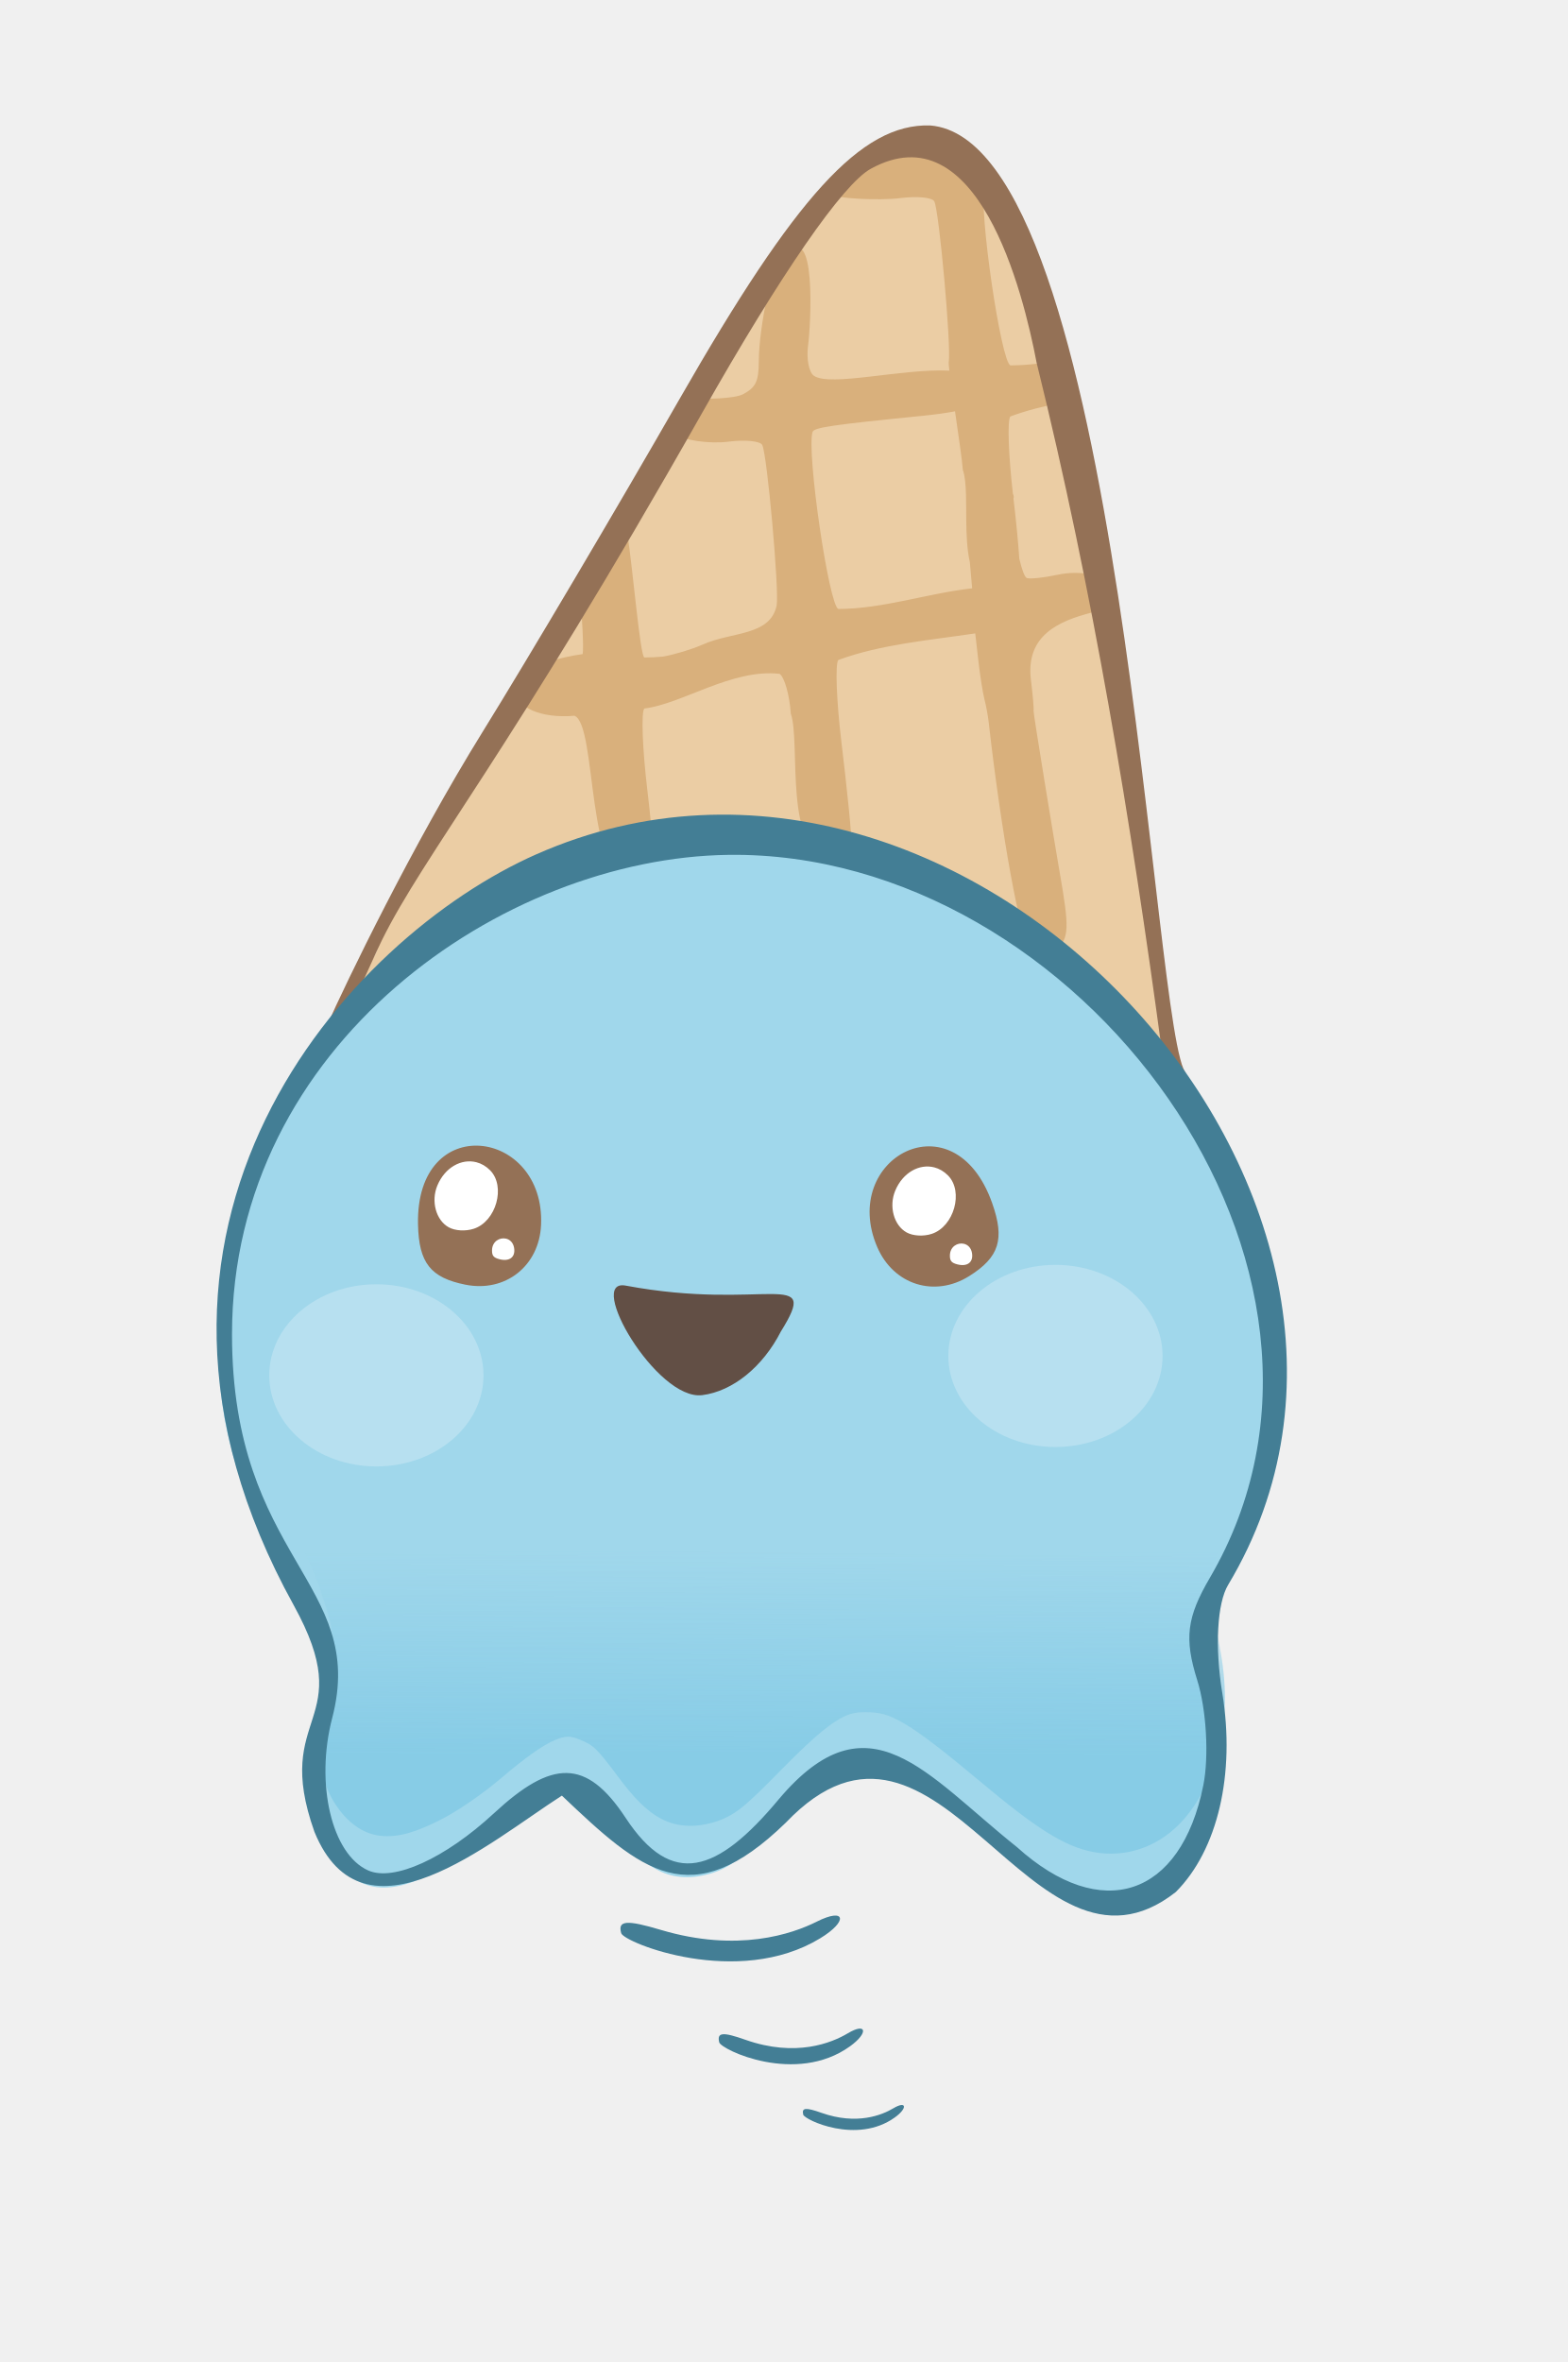
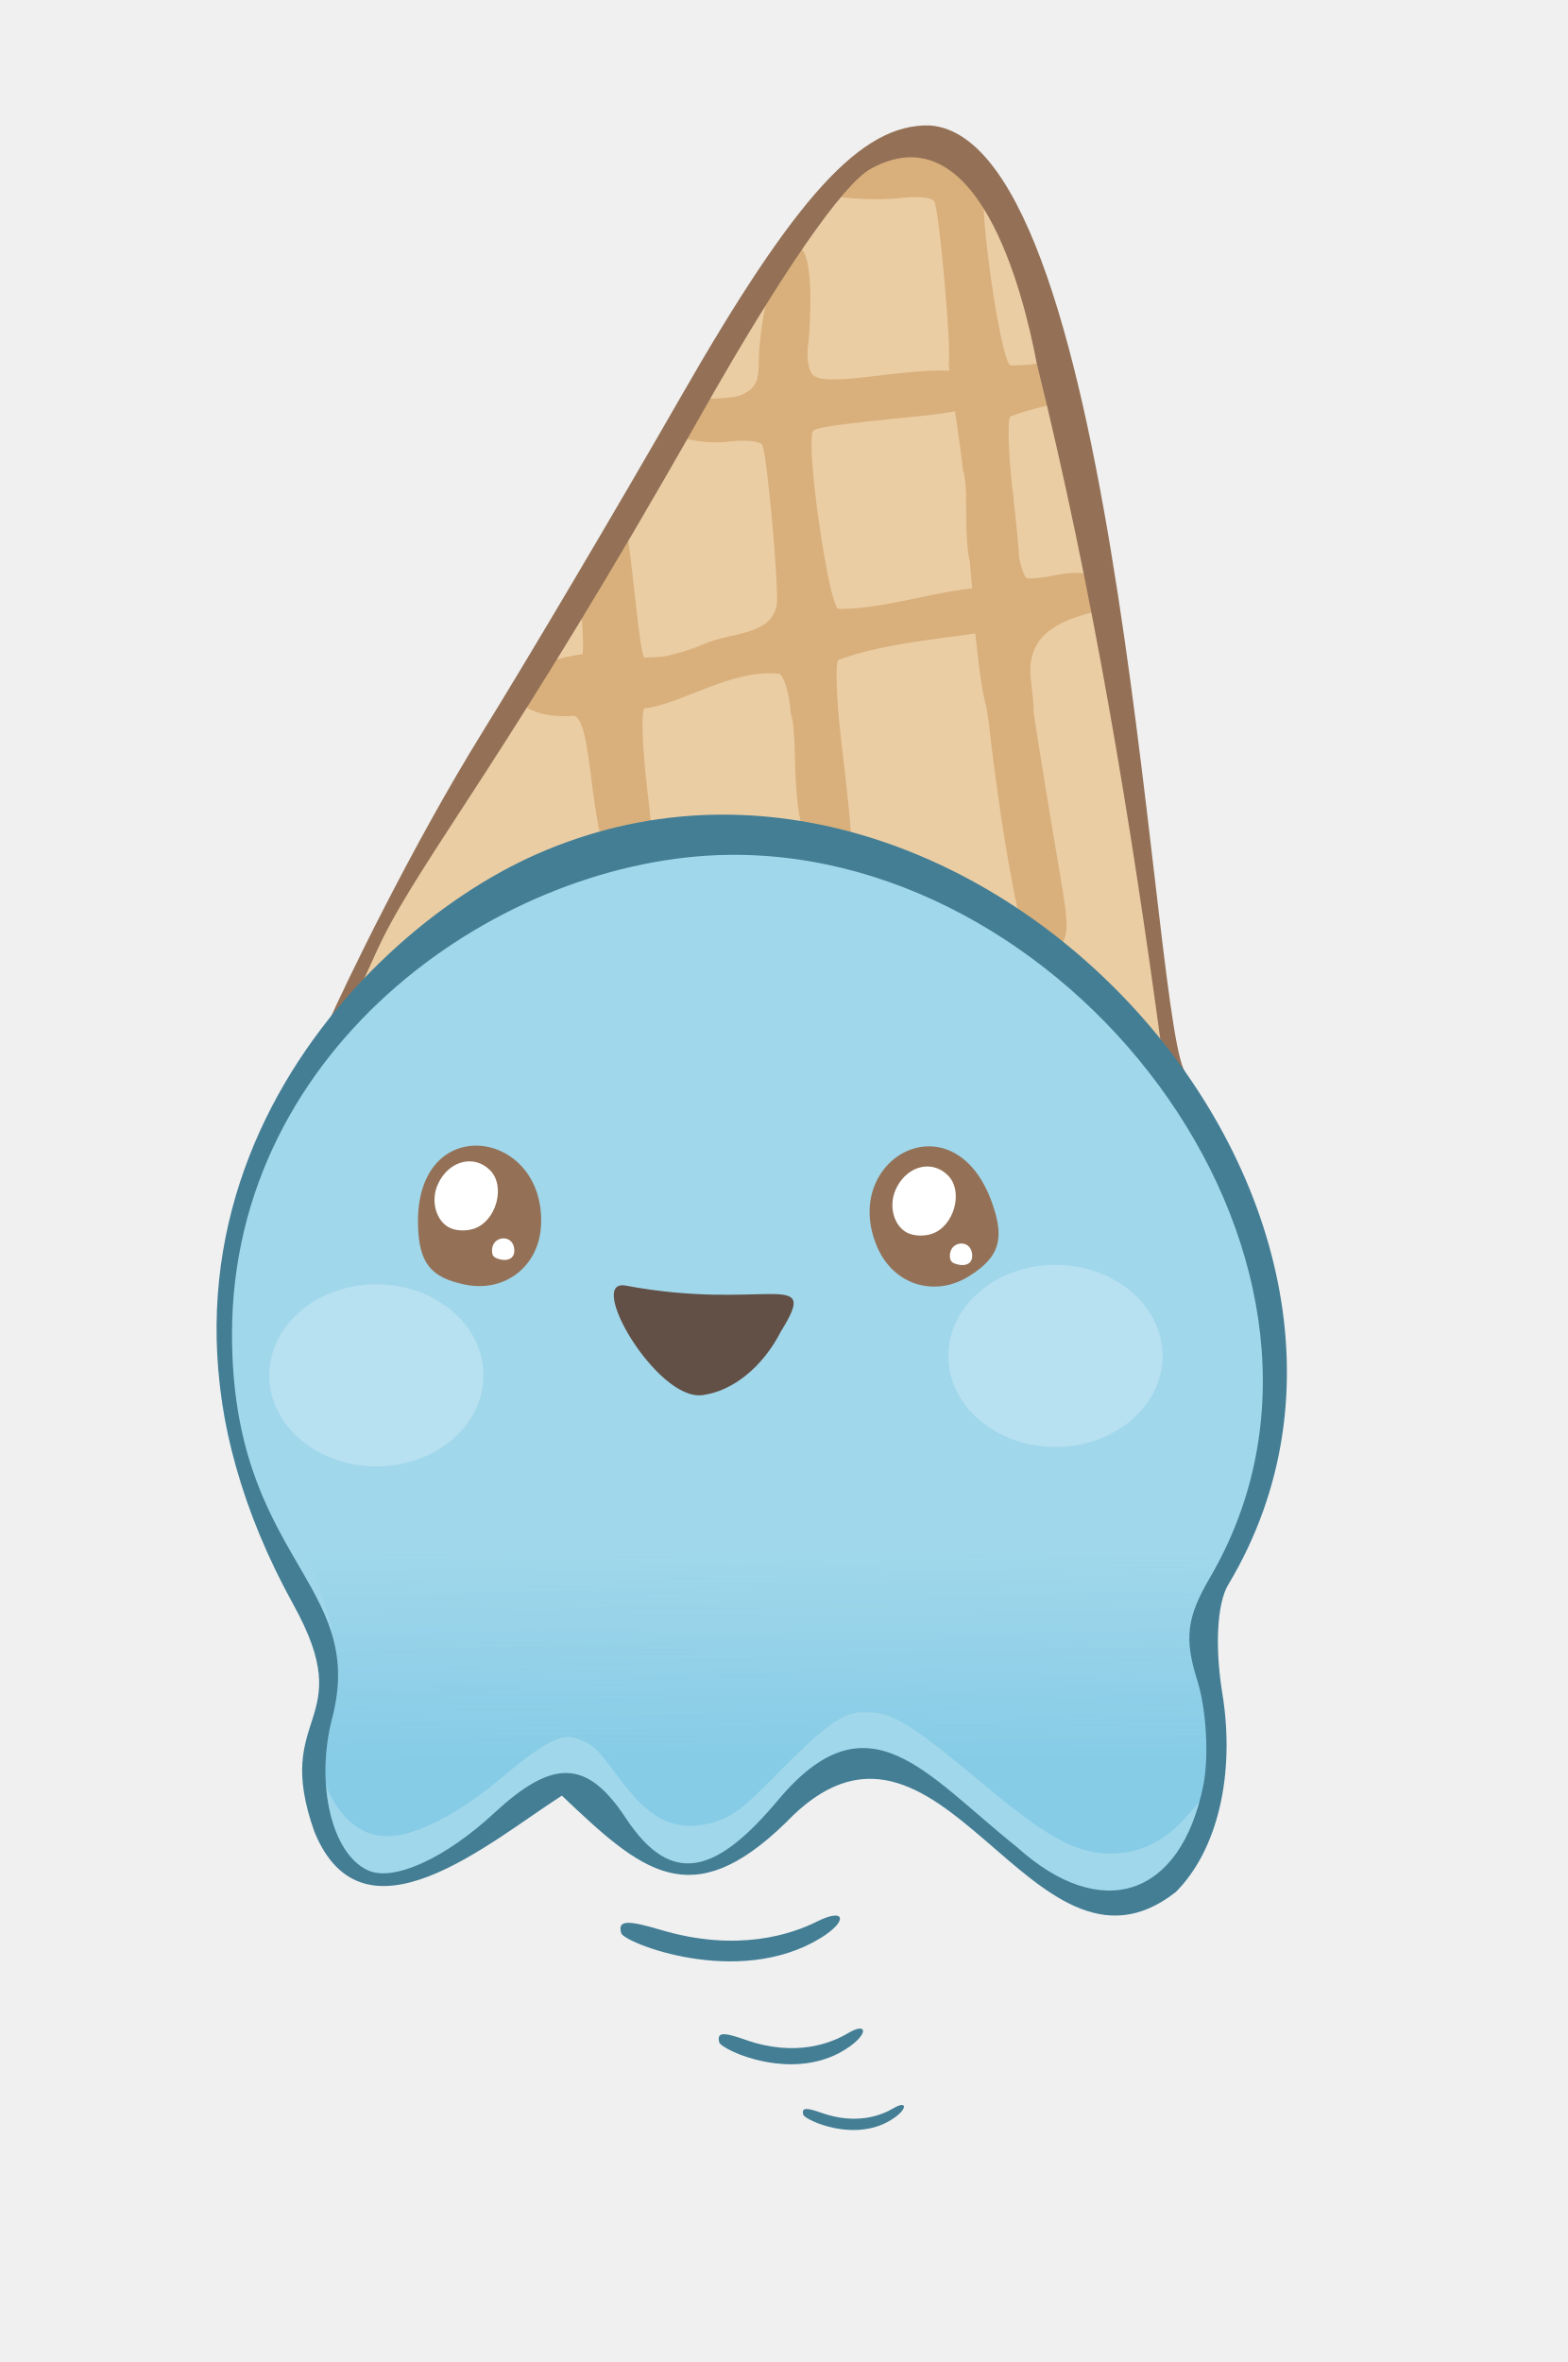
- <svg xmlns="http://www.w3.org/2000/svg" xmlns:xlink="http://www.w3.org/1999/xlink" xml:space="preserve" width="1925.333" height="2900.667">
-   <defs>
+ <svg xmlns="http://www.w3.org/2000/svg" xmlns:xlink="http://www.w3.org/1999/xlink" xml:space="preserve" width="1925.333" height="2900.667" version="1.1" id="svg13">
+   <defs id="defs2">
    <linearGradient id="a">
-       <stop offset="0" stop-color="#87cce6" />
-       <stop offset="1" stop-color="#87cce6" stop-opacity="0" />
+       <stop offset="0" stop-color="#87cce6" id="stop1" />
+       <stop offset="1" stop-color="#87cce6" stop-opacity="0" id="stop2" />
    </linearGradient>
    <linearGradient xlink:href="#a" id="b" x1="961.679" x2="961.958" y1="1901.323" y2="1726.068" gradientTransform="translate(-392.265 -553.88)scale(1.4248)" gradientUnits="userSpaceOnUse" />
  </defs>
-   <path fill="#ebcda4" fill-rule="evenodd" d="M1121.553 180.214c-18.022 0-36.518 3.304-54.591 14.152-18.074 10.848-35.494 28.178-56.511 55.302-42.035 54.248-99.179 149.075-198.24 318.657C701.785 757.364 685.49 783.984 539.85 1013.658c-21.263 33.532-40.58 64.86-54.662 88.441-7.041 11.79-12.749 21.618-16.83 28.99-2.041 3.686-3.68 6.73-4.955 9.34-.637 1.305-1.18 2.476-1.73 3.864s-1.66 1.433-1.66 8.012c0 2.875-.023 6.827 3.177 12.089 3.2 5.261-29.694 45.25-24.386 45.505 10.615.511 54.762-38.884 60.274-42.21 11.025-6.653 26.294-18.369 52.079-38.638 50.979-40.075 143.12-83.36 215.211-100.53 67.451-16.064 209.746-12.27 283.67 8.107 100.687 27.753 219.683 98.72 304.861 182.57 11.824 11.64 22.856 21.448 31.787 28.374 4.466 3.463 8.215 6.179 12.422 8.415 2.103 1.118 4.078 2.297 8.391 3.034 2.156.37 16.33 31.278 20.63 29.896 4.299-1.382-1.709-36.296.301-40.846 3.4-7.698 2.728-11.557 2.774-17.542.049-5.984-.308-13.067-.995-21.523-1.374-16.912-4.098-39.213-7.941-66.159-7.688-53.891-19.916-126.235-35.083-208.408-30.333-164.346-72.394-367.853-113.117-539.795-14.011-59.16-35.779-111.02-61.489-149.219-25.71-38.197-55.7-65.21-91.024-65.21z" />
-   <path fill="#d9b07c" d="M1136.107 176.185c-2.838 3.262-6.71 5.958-11.947 8.77-10.466 5.622-23.847 8.889-29.725 7.23-13.937-3.932-81.985 32.09-74.294 45.37 3.947 6.818 62.01 8.82 86.146 5.69 19.973-2.592 38.545-.798 41.293 3.982 5.924 10.304 21.16 179.63 17.755 197.338-.202.93.135 4.76.83 10.596-57.817-2.831-146.797 20.34-166.594 6.163-5.9-4.225-9.154-20.722-7.017-36.623 3.376-25.12 10.92-158.276-27.236-110.51-4.178-1.115-14.104-6.86-14.104-1.635 0 17.52-18.809 81.237-19.153 131.772-.169 24.1-3.7 31.413-19.224 39.752-10.466 5.622-48.121 6.4-53.999 4.74-13.937-3.932-33.86 31.26-26.17 44.541 3.948 6.818 38.16 12.14 62.296 9.008 19.972-2.591 38.544-.797 41.293 3.982 5.923 10.305 21.136 179.632 17.73 197.339-8.142 37.616-55.15 31.862-90.574 47.764-13.99 6.116-34.27 12.198-48.95 14.886-7.62.665-15.258 1.062-22.921 1.09-5.286-1.491-13.958-107.328-21.097-153.153-19.501.713-39.057 65.637-58.573 65.637 3.26 39.417 5.294 75.658 3.816 83.344-120.94 17.44-95.218 82.979-10.01 75.727 28.414 11.808 12.956 206.347 74.035 208.843 10.696-1.87 21.068-8.145 23.04-13.914 1.974-5.77-1.41-52.071-7.513-102.924-6.104-50.853-7.818-96.255-3.817-100.886 46.965-5.737 107.595-49.17 166.215-42.596 6.073 4.349 12.241 26.296 13.725 48.783 12.614 36.033-9.926 174.48 51.154 176.977 10.695-1.87 21.044-8.145 23.017-13.915s-5.868-77.103-11.971-127.956c-6.104-50.853-7.817-96.255-3.817-100.885 52.692-19.41 112.16-24.234 168.183-32.689l3.816 33.47c2.105 18.42 5.475 39.77 7.467 47.433s4.288 19.924 5.12 27.26c14.907 131.428 39.048 271.794 53.453 285.068 11.069 10.2 16.556 9.313 30.46-4.835 14.9-15.164 15.334-26.561 3.603-93.798-7.344-42.094-32.899-198.007-32.309-199.733s-.844-18.671-3.2-37.666c-6.828-55.078 34.79-72.402 74.296-82.684 61.445-15.993 19.115-59.574-42.674-46.291-15.71 3.377-32.12 5.118-36.481 3.887-2.858-.806-6.326-10.628-9.435-23.846-1.273-19.229-3.802-45.828-7.158-73.792.63-1.844.335-3.859-.687-5.926-5.535-48.41-6.974-90.51-3.129-94.96 19.785-7.288 40.52-12.521 61.679-16.664V442.29c-20.415 3.677-40.903 6.37-61.56 6.447-11.6-3.273-39.498-194.37-31.74-217.44l-44.659-44.634c-10.954 0-20.965-3.938-28.682-10.477zm36.979 328.944c4.301 29.684 8.915 61.289 9.624 72.038 2.61 7.454 3.517 18.214 3.864 30.626.26 9.343.206 19.632.308 30.128.175 17.98.835 36.59 4.385 52.292.014.036.014.085.024.121l2.845 32.167c-54.661 6.053-108.871 25.157-164.271 25.364-11.6-3.273-39.498-194.37-31.74-217.44 1.822-5.432 23.88-8.67 134.285-19.698 15.9-1.589 29.428-3.441 40.676-5.595z" />
-   <path fill="#947156" d="M1142.535 154.069c-84.976-2.715-165.875 88.328-306.758 334.077-77.906 135.895-187.33 320.813-243.173 410.948-86.234 139.186-167.225 306.919-191.143 360.615l19.345-4.768c10.61-15.106 37.084-77.612 48.423-100.53 52.295-105.706 155.779-227.652 393.246-647.369 96.449-170.47 172.823-281.013 207.227-299.845 130.83-71.615 186.807 149.608 203.614 238.227 69.194 279.936 115.718 561.954 154.18 847.325l30.046 25.967c-42.21-35.024-77.701-1146.073-315.007-1164.647" />
-   <path fill="#a0d7eb" fill-rule="evenodd" d="M878.75 1032.29c-23.989.859-47.93 3.25-71.682 7.23-87.606 14.681-191.405 57.392-268.404 110.13-174.209 119.318-271.17 293.213-271.107 488.925.025 98.36 18.325 173.045 62.438 253.992 33.902 62.211 52.231 99.182 60.256 125.728s7.187 42.862 1.612 72.44c-15.727 83.437-12.712 144.7 16.214 188.52 13.37 20.256 31.734 35.481 54.496 38.212 22.761 2.73 45.51-5.15 73.057-18.94 22.349-11.188 52.66-32.152 75.758-51.794 30.28-25.749 51.302-40.456 65.424-46.484s19.836-5.547 31.409-.711c9.709 4.056 13.338 6.024 19.082 11.401 5.743 5.378 13.712 15.183 26.928 32.997 18.833 25.386 34.932 42.982 54.686 53.169s42.144 10.15 63.74 3.816c11.147-3.27 22.465-8.561 34.585-18.323s26.327-23.866 50.158-48.073c29.202-29.662 49.275-47.592 64.24-57.198 14.963-9.607 23.71-11.697 37.594-11.592 17.003.128 27.453 2.323 47.575 14.104 20.121 11.781 48.504 33.784 93.324 71.28 66.553 55.675 102.163 79.495 138.67 86.354 39.447 7.411 77.57-5.97 105.152-33.802s45.848-68.931 53.62-119.02c5.918-38.148 2.493-78.317-10.028-128.596-6.398-25.696-8.2-39.788-5.546-55.491s10.705-35.14 27.189-67.724c46.37-91.658 62.718-164.7 58.62-262.596-6.676-159.486-83.387-315.586-216.515-444.527-134.305-130.081-304.642-199.441-472.546-193.428zM593.325 1457.9c7.923-.748 16.398.302 23.443 2.964 7.949 3.003 17.291 10.45 23.918 19.65 6.627 9.202 10.24 19.881 10.24 27 0-1.585-1.57 4.659-8.012 10.69-6.44 6.032-16.246 11.922-25.624 14.745-30.505 9.18-45.646 5.275-60.517-11.663-7.098-8.084-8.816-16.442-6.495-26.383 2.32-9.94 9.64-21.283 23.04-30.389 4.861-3.303 12.074-5.864 20.007-6.613m533.418.073c8.958.036 17.49 2.429 21.358 4.788 16.613 10.13 24.568 25.33 25.458 38.211s-3.404 22.549-16.38 28.706c-26.971 12.799-61.583 6.083-77.892-12.492-5.413-6.165-6.76-8.76-6.78-8.818-.023-.061-.36-.513.475-6.732 1.305-9.727 15.997-31.039 30.034-38.567 5.475-2.936 14.777-5.133 23.728-5.096z" />
-   <path fill="url(#b)" fill-rule="evenodd" d="M373.881 1905.436c9.902 20.478 16.534 36.445 20.565 49.782 8.025 26.545 18.068 48.796 12.493 78.374-15.727 83.438-23.591 138.765 5.334 182.585 13.37 20.256 31.735 35.484 54.496 38.214s45.509-5.15 73.055-18.94c22.35-11.188 52.662-32.152 75.76-51.794 30.279-25.749 51.301-40.457 65.424-46.484s19.834-5.548 31.407-.713c9.71 4.057 13.34 6.024 19.085 11.401 5.743 5.378 13.71 15.183 26.926 32.997 18.834 25.386 34.932 42.981 54.686 53.168s42.144 10.152 63.74 3.818c11.146-3.269 22.465-8.562 34.585-18.325s26.327-23.864 50.158-48.07c29.202-29.662 49.275-47.592 64.239-57.198s23.713-11.7 37.596-11.594c17.002.129 27.454 2.325 47.575 14.106 20.121 11.782 48.503 33.782 93.322 71.277 66.553 55.676 102.164 79.498 138.671 86.357 39.447 7.411 77.57-5.972 105.152-33.803 27.583-27.832 45.848-68.93 53.62-119.02 5.919-38.148 2.494-78.318-10.027-128.596-6.398-25.696-8.2-39.789-5.546-55.493 1.506-8.91 4.748-19.018 10.283-32.05z" />
-   <path fill="#437e95" d="M659.2 1048.954c-232.82 102.577-555.502 457.255-298.556 922.098 81.15 146.807-26.967 131.019 25.6 278.55 60.142 147.244 215.295 12.347 303.936-44.473 97.516 92.625 158.113 146.976 274.995 33.26 189.223-198.338 301.162 224.914 479.088 85.122 51.508-51.503 73.38-145.105 57.128-244.32-9.282-56.66-6.366-110.305 7.206-132.934C1791.092 1475.26 1189.139 815.47 659.2 1048.954m235.633.863c431.018-5.557 813.035 508.72 591.363 887.67-28.52 48.755-31.726 74.643-15.55 125.965 11.196 35.52 14.558 93.565 7.443 128.998-27.578 137.353-125.134 169.607-229.078 75.76-112.013-89.342-181.979-189.403-292.298-58.74-76.013 91.165-131.45 109.179-188.141 23.064-48.445-73.587-90.722-71.607-161.711-5.855-60.047 55.617-123.26 84.29-154.6 70.33-44.827-19.966-65.252-106.583-44.184-187.287C451.434 1943.63 284.969 1915 284.98 1638.575c.013-356.289 333.546-585.195 609.853-588.758" />
-   <path d="M912.56 1593.404c-4.485.11-6.288 6.102-6.4 19.248-.526 61.42-71.344 71.644-90.48 13.061-5.812-17.79-14.845-27.95-21.5-24.131-17.591 10.098-10.145 42.459 15.385 66.822 31.936 30.477 54.114 34.91 85.24 17.044 30.39-17.44 46.26-75.069 24.606-89.318-1.801-1.187-3.375-2.007-4.765-2.418-.754-.222-1.445-.323-2.086-.308" />
-   <path fill="#437e95" d="M763.07 2374.075c-4.463-15.755 6.408-16.66 48.69-4.055 94.416 28.144 161.46 4.98 191.567-10.174 35.393-17.815 38.861-.617 4.135 20.503-101.312 61.612-241.129 5.253-244.393-6.274m120.378 133.997c-2.934-12.272 4.214-12.977 32.015-3.16 62.081 21.922 106.163 3.88 125.96-7.923 23.272-13.876 25.552-.481 2.719 15.969-66.615 47.989-158.548 4.091-160.694-4.887" />
-   <path fill="#624f45" d="M916.593 1688.757c16.71-13.523 31.519-31.89 42.581-53.597 49.548-79.627-19.286-24.27-190.654-56.357-49.44-9.257 38.121 141.55 94.097 134.507 18.66-2.347 37.267-11.03 53.976-24.553" />
-   <ellipse cx="1296.462" cy="1665.17" fill="#b7e0f0" fill-rule="evenodd" rx="131.574" ry="111.838" style="font-variation-settings:normal;-inkscape-stroke:none" />
-   <ellipse cx="-462.33" cy="1689.002" fill="#c7e7f4" fill-opacity=".603" fill-rule="evenodd" rx="131.574" ry="111.838" style="font-variation-settings:normal;-inkscape-stroke:none" transform="scale(-1 1)" />
-   <path fill="#947156" d="M1077.56 1531.488c19.97 46.372 70.514 62.286 113.021 35.582 36.904-23.184 43.834-45.258 28.127-89.62-46.783-132.135-188.03-54.82-141.147 54.038m-412.954-27.196c-2.232 50.44-43.848 83.24-93.062 73.342-42.727-8.593-57.033-26.776-58.076-73.825-3.105-140.138 156.378-117.926 151.138.483" />
-   <path fill="#fff" d="M1147.581 1433.591c-18.158-4.67-38.549 6.144-47.928 28.632-8.042 19.28-1.703 42.572 13.951 51.264 7.87 4.368 20.643 5.112 30.83 1.79 27.461-8.953 39.51-52 20.072-71.717-5.066-5.138-10.872-8.412-16.925-9.969m36.526 93.869c-7.752-1.88-17.157 3.3-17.3 14.313-.086 6.59 1.915 9.022 8.943 10.884 12.501 3.31 20.109-2.524 18.167-13.93-1.102-6.475-5.158-10.14-9.81-11.268m-598.961-100.187c-18.159-4.67-38.55 6.144-47.929 28.632-8.041 19.28-1.703 42.572 13.952 51.263 7.87 4.369 20.643 5.113 30.829 1.79 27.462-8.953 39.511-52 20.073-71.716-5.066-5.139-10.873-8.413-16.925-9.97zm36.526 93.868c-7.752-1.879-17.157 3.3-17.3 14.313-.086 6.59 1.915 9.023 8.943 10.884 12.5 3.311 20.109-2.523 18.167-13.93-1.102-6.474-5.159-10.14-9.81-11.267" />
-   <path fill="#437e95" d="M986.63 2596.892c-2.055-8.594 2.951-9.088 22.422-2.212 43.48 15.353 74.354 2.717 88.22-5.55 16.298-9.718 17.895-.337 1.903 11.185-46.655 33.61-111.042 2.865-112.545-3.423" />
+   <path fill="#ebcda4" fill-rule="evenodd" d="M1121.553 180.214c-18.022 0-36.518 3.304-54.591 14.152-18.074 10.848-35.494 28.178-56.511 55.302-42.035 54.248-99.179 149.075-198.24 318.657C701.785 757.364 685.49 783.984 539.85 1013.658c-21.263 33.532-40.58 64.86-54.662 88.441-7.041 11.79-12.749 21.618-16.83 28.99-2.041 3.686-3.68 6.73-4.955 9.34-.637 1.305-1.18 2.476-1.73 3.864s-1.66 1.433-1.66 8.012c0 2.875-.023 6.827 3.177 12.089 3.2 5.261-29.694 45.25-24.386 45.505 10.615.511 54.762-38.884 60.274-42.21 11.025-6.653 26.294-18.369 52.079-38.638 50.979-40.075 143.12-83.36 215.211-100.53 67.451-16.064 209.746-12.27 283.67 8.107 100.687 27.753 219.683 98.72 304.861 182.57 11.824 11.64 22.856 21.448 31.787 28.374 4.466 3.463 8.215 6.179 12.422 8.415 2.103 1.118 4.078 2.297 8.391 3.034 2.156.37 16.33 31.278 20.63 29.896 4.299-1.382-1.709-36.296.301-40.846 3.4-7.698 2.728-11.557 2.774-17.542.049-5.984-.308-13.067-.995-21.523-1.374-16.912-4.098-39.213-7.941-66.159-7.688-53.891-19.916-126.235-35.083-208.408-30.333-164.346-72.394-367.853-113.117-539.795-14.011-59.16-35.779-111.02-61.489-149.219-25.71-38.197-55.7-65.21-91.024-65.21z" id="path2" />
+   <path fill="#d9b07c" d="M1136.107 176.185c-2.838 3.262-6.71 5.958-11.947 8.77-10.466 5.622-23.847 8.889-29.725 7.23-13.937-3.932-81.985 32.09-74.294 45.37 3.947 6.818 62.01 8.82 86.146 5.69 19.973-2.592 38.545-.798 41.293 3.982 5.924 10.304 21.16 179.63 17.755 197.338-.202.93.135 4.76.83 10.596-57.817-2.831-146.797 20.34-166.594 6.163-5.9-4.225-9.154-20.722-7.017-36.623 3.376-25.12 10.92-158.276-27.236-110.51-4.178-1.115-14.104-6.86-14.104-1.635 0 17.52-18.809 81.237-19.153 131.772-.169 24.1-3.7 31.413-19.224 39.752-10.466 5.622-48.121 6.4-53.999 4.74-13.937-3.932-33.86 31.26-26.17 44.541 3.948 6.818 38.16 12.14 62.296 9.008 19.972-2.591 38.544-.797 41.293 3.982 5.923 10.305 21.136 179.632 17.73 197.339-8.142 37.616-55.15 31.862-90.574 47.764-13.99 6.116-34.27 12.198-48.95 14.886-7.62.665-15.258 1.062-22.921 1.09-5.286-1.491-13.958-107.328-21.097-153.153-19.501.713-39.057 65.637-58.573 65.637 3.26 39.417 5.294 75.658 3.816 83.344-120.94 17.44-95.218 82.979-10.01 75.727 28.414 11.808 12.956 206.347 74.035 208.843 10.696-1.87 21.068-8.145 23.04-13.914 1.974-5.77-1.41-52.071-7.513-102.924-6.104-50.853-7.818-96.255-3.817-100.886 46.965-5.737 107.595-49.17 166.215-42.596 6.073 4.349 12.241 26.296 13.725 48.783 12.614 36.033-9.926 174.48 51.154 176.977 10.695-1.87 21.044-8.145 23.017-13.915s-5.868-77.103-11.971-127.956c-6.104-50.853-7.817-96.255-3.817-100.885 52.692-19.41 112.16-24.234 168.183-32.689l3.816 33.47c2.105 18.42 5.475 39.77 7.467 47.433s4.288 19.924 5.12 27.26c14.907 131.428 39.048 271.794 53.453 285.068 11.069 10.2 16.556 9.313 30.46-4.835 14.9-15.164 15.334-26.561 3.603-93.798-7.344-42.094-32.899-198.007-32.309-199.733s-.844-18.671-3.2-37.666c-6.828-55.078 34.79-72.402 74.296-82.684 61.445-15.993 19.115-59.574-42.674-46.291-15.71 3.377-32.12 5.118-36.481 3.887-2.858-.806-6.326-10.628-9.435-23.846-1.273-19.229-3.802-45.828-7.158-73.792.63-1.844.335-3.859-.687-5.926-5.535-48.41-6.974-90.51-3.129-94.96 19.785-7.288 40.52-12.521 61.679-16.664V442.29c-20.415 3.677-40.903 6.37-61.56 6.447-11.6-3.273-39.498-194.37-31.74-217.44l-44.659-44.634c-10.954 0-20.965-3.938-28.682-10.477zm36.979 328.944c4.301 29.684 8.915 61.289 9.624 72.038 2.61 7.454 3.517 18.214 3.864 30.626.26 9.343.206 19.632.308 30.128.175 17.98.835 36.59 4.385 52.292.014.036.014.085.024.121l2.845 32.167c-54.661 6.053-108.871 25.157-164.271 25.364-11.6-3.273-39.498-194.37-31.74-217.44 1.822-5.432 23.88-8.67 134.285-19.698 15.9-1.589 29.428-3.441 40.676-5.595z" id="path3" />
+   <path fill="#947156" d="M1142.535 154.069c-84.976-2.715-165.875 88.328-306.758 334.077-77.906 135.895-187.33 320.813-243.173 410.948-86.234 139.186-167.225 306.919-191.143 360.615l19.345-4.768c10.61-15.106 37.084-77.612 48.423-100.53 52.295-105.706 155.779-227.652 393.246-647.369 96.449-170.47 172.823-281.013 207.227-299.845 130.83-71.615 186.807 149.608 203.614 238.227 69.194 279.936 115.718 561.954 154.18 847.325l30.046 25.967c-42.21-35.024-77.701-1146.073-315.007-1164.647" id="path4" />
+   <path fill="#a0d7eb" fill-rule="evenodd" d="m 878.75,1032.29 c -23.989,0.859 -47.93,3.25 -71.682,7.23 -87.606,14.681 -191.405,57.392 -268.404,110.13 -174.209,119.318 -271.17,293.213 -271.107,488.925 0.025,98.36 18.325,173.045 62.438,253.992 33.902,62.211 52.231,99.182 60.256,125.728 8.025,26.546 7.187,42.862 1.612,72.44 -15.727,83.437 -12.712,144.7 16.214,188.52 13.37,20.256 33.603,27.471 56.365,30.202 22.761,2.73 43.641,2.86 71.188,-10.93 22.349,-11.188 52.66,-32.152 75.758,-51.794 30.28,-25.749 51.302,-40.456 65.424,-46.484 14.122,-6.028 19.836,-5.547 31.409,-0.711 9.709,4.056 13.338,6.024 19.082,11.401 5.743,5.378 13.712,15.183 26.928,32.997 18.833,25.386 42.106,37.507 61.86,47.694 19.754,10.187 35.725,6.374 57.321,0.04 11.147,-3.27 21.71,0.69 33.83,-9.072 12.12,-9.762 26.327,-23.866 50.158,-48.073 29.202,-29.662 49.275,-47.592 64.24,-57.198 14.963,-9.607 23.71,-11.697 37.594,-11.592 17.003,0.128 27.453,2.323 47.575,14.104 20.121,11.781 48.504,33.784 93.324,71.28 66.553,55.675 102.163,79.495 138.67,86.354 39.447,7.411 77.57,-5.97 105.152,-33.802 27.582,-27.832 45.848,-68.931 53.62,-119.02 5.918,-38.148 2.493,-78.317 -10.028,-128.596 -6.398,-25.696 -8.2,-39.788 -5.546,-55.491 2.654,-15.703 10.705,-35.14 27.189,-67.724 46.37,-91.658 62.718,-164.7 58.62,-262.596 -6.676,-159.486 -83.387,-315.586 -216.515,-444.527 C 1216.99,1095.636 1046.653,1026.276 878.749,1032.289 Z M 593.325,1457.9 c 7.923,-0.748 16.398,0.302 23.443,2.964 7.949,3.003 17.291,10.45 23.918,19.65 6.627,9.202 10.24,19.881 10.24,27 0,-1.585 -1.57,4.659 -8.012,10.69 -6.44,6.032 -16.246,11.922 -25.624,14.745 -30.505,9.18 -45.646,5.275 -60.517,-11.663 -7.098,-8.084 -8.816,-16.442 -6.495,-26.383 2.32,-9.94 9.64,-21.283 23.04,-30.389 4.861,-3.303 12.074,-5.864 20.007,-6.613 m 533.418,0.073 c 8.958,0.036 17.49,2.429 21.358,4.788 16.613,10.13 24.568,25.33 25.458,38.211 0.89,12.881 -3.404,22.549 -16.38,28.706 -26.971,12.799 -61.583,6.083 -77.892,-12.492 -5.413,-6.165 -6.76,-8.76 -6.78,-8.818 -0.023,-0.061 -0.36,-0.513 0.475,-6.732 1.305,-9.727 15.997,-31.039 30.034,-38.567 5.475,-2.936 14.777,-5.133 23.728,-5.096 z" id="path5" />
+   <path fill="url(#b)" fill-rule="evenodd" d="m 373.881,1905.436 c 9.902,20.478 16.534,36.445 20.565,49.782 8.025,26.545 18.068,48.796 12.493,78.374 -15.727,83.438 -23.591,138.765 5.334,182.585 13.37,20.256 31.735,35.484 54.496,38.214 22.761,2.73 45.509,-5.15 73.055,-18.94 22.35,-11.188 52.662,-32.152 75.76,-51.794 30.279,-25.749 51.301,-40.457 65.424,-46.484 14.123,-6.027 19.834,-5.548 31.407,-0.713 9.71,4.057 13.34,6.024 19.085,11.401 5.743,5.378 13.71,15.183 26.926,32.997 18.834,25.386 34.932,42.981 54.686,53.168 19.754,10.187 42.144,10.152 63.74,3.818 11.146,-3.269 22.465,-8.562 34.585,-18.325 12.12,-9.763 26.327,-23.864 50.158,-48.07 29.202,-29.662 49.275,-47.592 64.239,-57.198 14.964,-9.606 23.713,-11.7 37.596,-11.594 17.002,0.129 27.454,2.325 47.575,14.106 20.121,11.782 48.503,33.782 93.322,71.277 66.553,55.676 102.164,79.498 138.671,86.357 39.447,7.411 77.57,-5.972 105.152,-33.803 27.583,-27.832 62.315,-69.082 53.62,-119.02 -6.548,-37.606 -8.169,-77.854 -10.027,-128.596 -6.398,-25.696 -8.2,-39.789 -5.546,-55.493 1.506,-8.91 4.748,-19.018 10.283,-32.05 z" id="path6" />
+   <path fill="#437e95" d="M659.2 1048.954c-232.82 102.577-555.502 457.255-298.556 922.098 81.15 146.807-26.967 131.019 25.6 278.55 60.142 147.244 215.295 12.347 303.936-44.473 97.516 92.625 158.113 146.976 274.995 33.26 189.223-198.338 301.162 224.914 479.088 85.122 51.508-51.503 73.38-145.105 57.128-244.32-9.282-56.66-6.366-110.305 7.206-132.934C1791.092 1475.26 1189.139 815.47 659.2 1048.954m235.633.863c431.018-5.557 813.035 508.72 591.363 887.67-28.52 48.755-31.726 74.643-15.55 125.965 11.196 35.52 14.558 93.565 7.443 128.998-27.578 137.353-125.134 169.607-229.078 75.76-112.013-89.342-181.979-189.403-292.298-58.74-76.013 91.165-131.45 109.179-188.141 23.064-48.445-73.587-90.722-71.607-161.711-5.855-60.047 55.617-123.26 84.29-154.6 70.33-44.827-19.966-65.252-106.583-44.184-187.287C451.434 1943.63 284.969 1915 284.98 1638.575c.013-356.289 333.546-585.195 609.853-588.758" id="path7" />
+   <path d="M912.56 1593.404c-4.485.11-6.288 6.102-6.4 19.248-.526 61.42-71.344 71.644-90.48 13.061-5.812-17.79-14.845-27.95-21.5-24.131-17.591 10.098-10.145 42.459 15.385 66.822 31.936 30.477 54.114 34.91 85.24 17.044 30.39-17.44 46.26-75.069 24.606-89.318-1.801-1.187-3.375-2.007-4.765-2.418-.754-.222-1.445-.323-2.086-.308" id="path8" />
+   <path fill="#437e95" d="M763.07 2374.075c-4.463-15.755 6.408-16.66 48.69-4.055 94.416 28.144 161.46 4.98 191.567-10.174 35.393-17.815 38.861-.617 4.135 20.503-101.312 61.612-241.129 5.253-244.393-6.274m120.378 133.997c-2.934-12.272 4.214-12.977 32.015-3.16 62.081 21.922 106.163 3.88 125.96-7.923 23.272-13.876 25.552-.481 2.719 15.969-66.615 47.989-158.548 4.091-160.694-4.887" id="path9" />
+   <path fill="#624f45" d="M916.593 1688.757c16.71-13.523 31.519-31.89 42.581-53.597 49.548-79.627-19.286-24.27-190.654-56.357-49.44-9.257 38.121 141.55 94.097 134.507 18.66-2.347 37.267-11.03 53.976-24.553" id="path10" />
+   <ellipse cx="1296.462" cy="1665.17" fill="#b7e0f0" fill-rule="evenodd" rx="131.574" ry="111.838" style="font-variation-settings:normal;-inkscape-stroke:none" id="ellipse10" />
+   <ellipse cx="-462.33" cy="1689.002" fill="#c7e7f4" fill-opacity=".603" fill-rule="evenodd" rx="131.574" ry="111.838" style="font-variation-settings:normal;-inkscape-stroke:none" transform="scale(-1 1)" id="ellipse11" />
+   <path fill="#947156" d="M1077.56 1531.488c19.97 46.372 70.514 62.286 113.021 35.582 36.904-23.184 43.834-45.258 28.127-89.62-46.783-132.135-188.03-54.82-141.147 54.038m-412.954-27.196c-2.232 50.44-43.848 83.24-93.062 73.342-42.727-8.593-57.033-26.776-58.076-73.825-3.105-140.138 156.378-117.926 151.138.483" id="path11" />
+   <path fill="#fff" d="M1147.581 1433.591c-18.158-4.67-38.549 6.144-47.928 28.632-8.042 19.28-1.703 42.572 13.951 51.264 7.87 4.368 20.643 5.112 30.83 1.79 27.461-8.953 39.51-52 20.072-71.717-5.066-5.138-10.872-8.412-16.925-9.969m36.526 93.869c-7.752-1.88-17.157 3.3-17.3 14.313-.086 6.59 1.915 9.022 8.943 10.884 12.501 3.31 20.109-2.524 18.167-13.93-1.102-6.475-5.158-10.14-9.81-11.268m-598.961-100.187c-18.159-4.67-38.55 6.144-47.929 28.632-8.041 19.28-1.703 42.572 13.952 51.263 7.87 4.369 20.643 5.113 30.829 1.79 27.462-8.953 39.511-52 20.073-71.716-5.066-5.139-10.873-8.413-16.925-9.97zm36.526 93.868c-7.752-1.879-17.157 3.3-17.3 14.313-.086 6.59 1.915 9.023 8.943 10.884 12.5 3.311 20.109-2.523 18.167-13.93-1.102-6.474-5.159-10.14-9.81-11.267" id="path12" />
+   <path fill="#437e95" d="M986.63 2596.892c-2.055-8.594 2.951-9.088 22.422-2.212 43.48 15.353 74.354 2.717 88.22-5.55 16.298-9.718 17.895-.337 1.903 11.185-46.655 33.61-111.042 2.865-112.545-3.423" id="path13" />
</svg>
